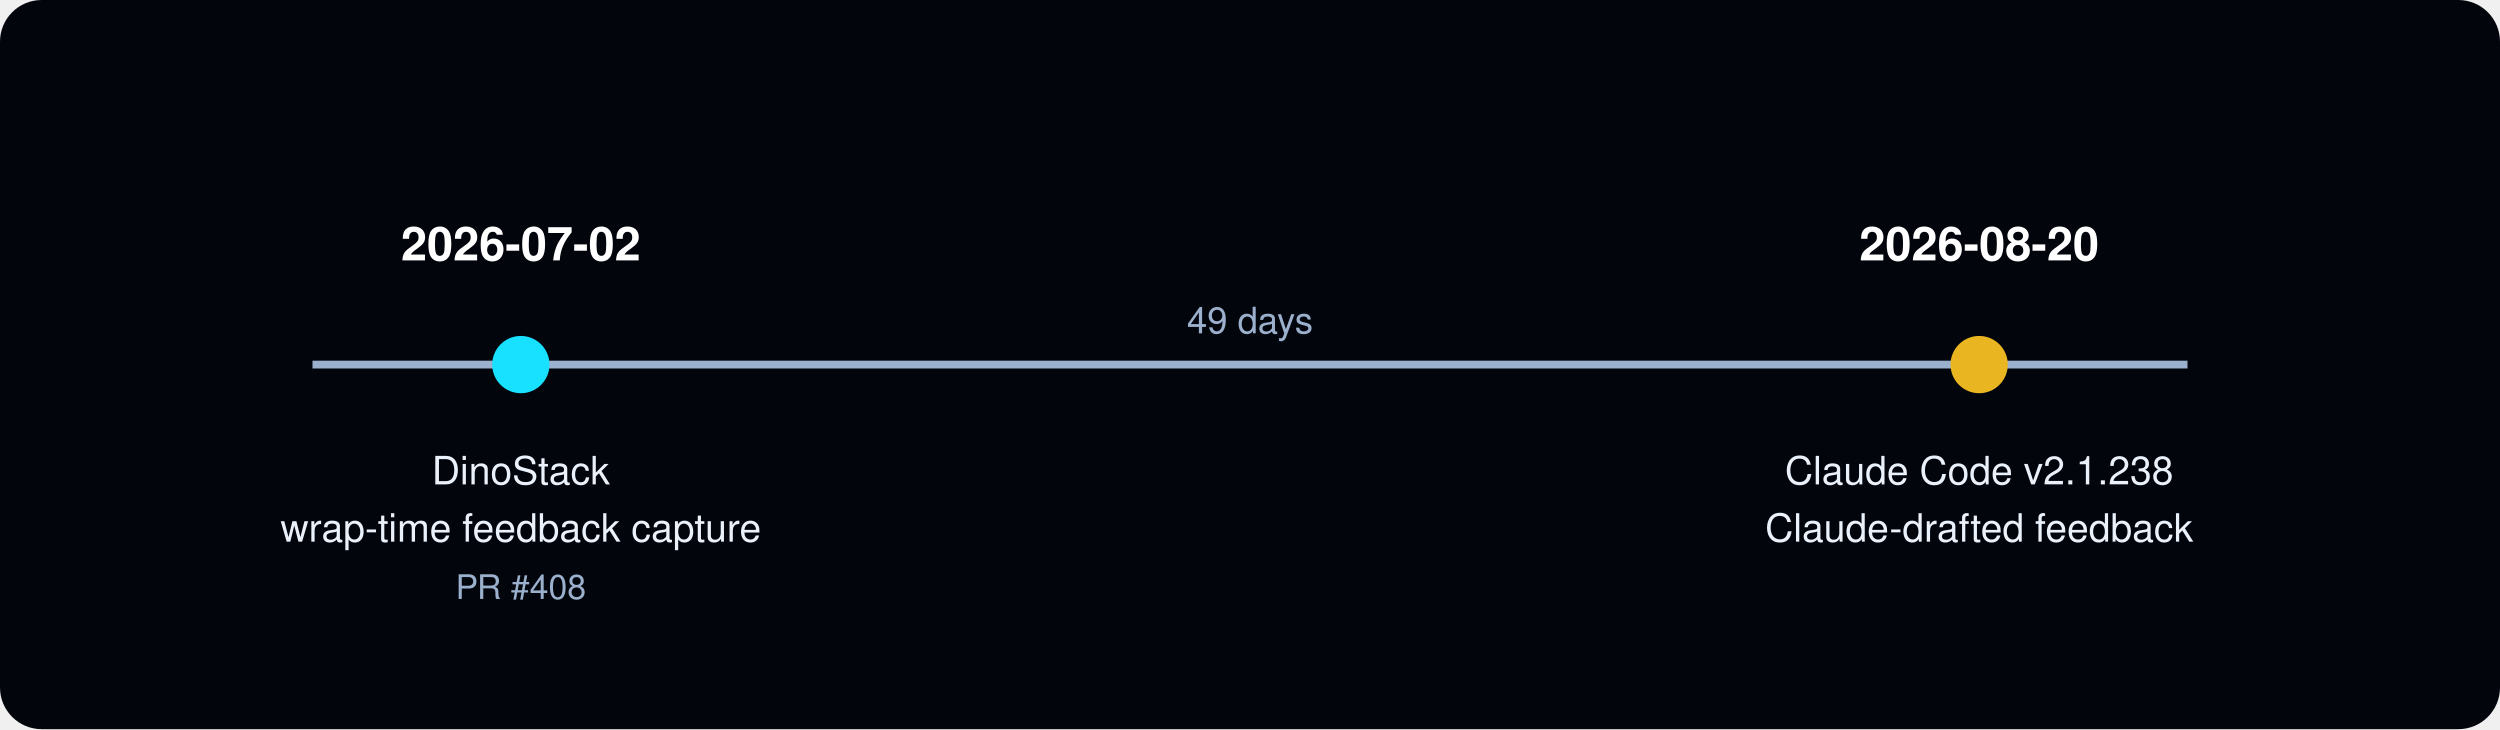
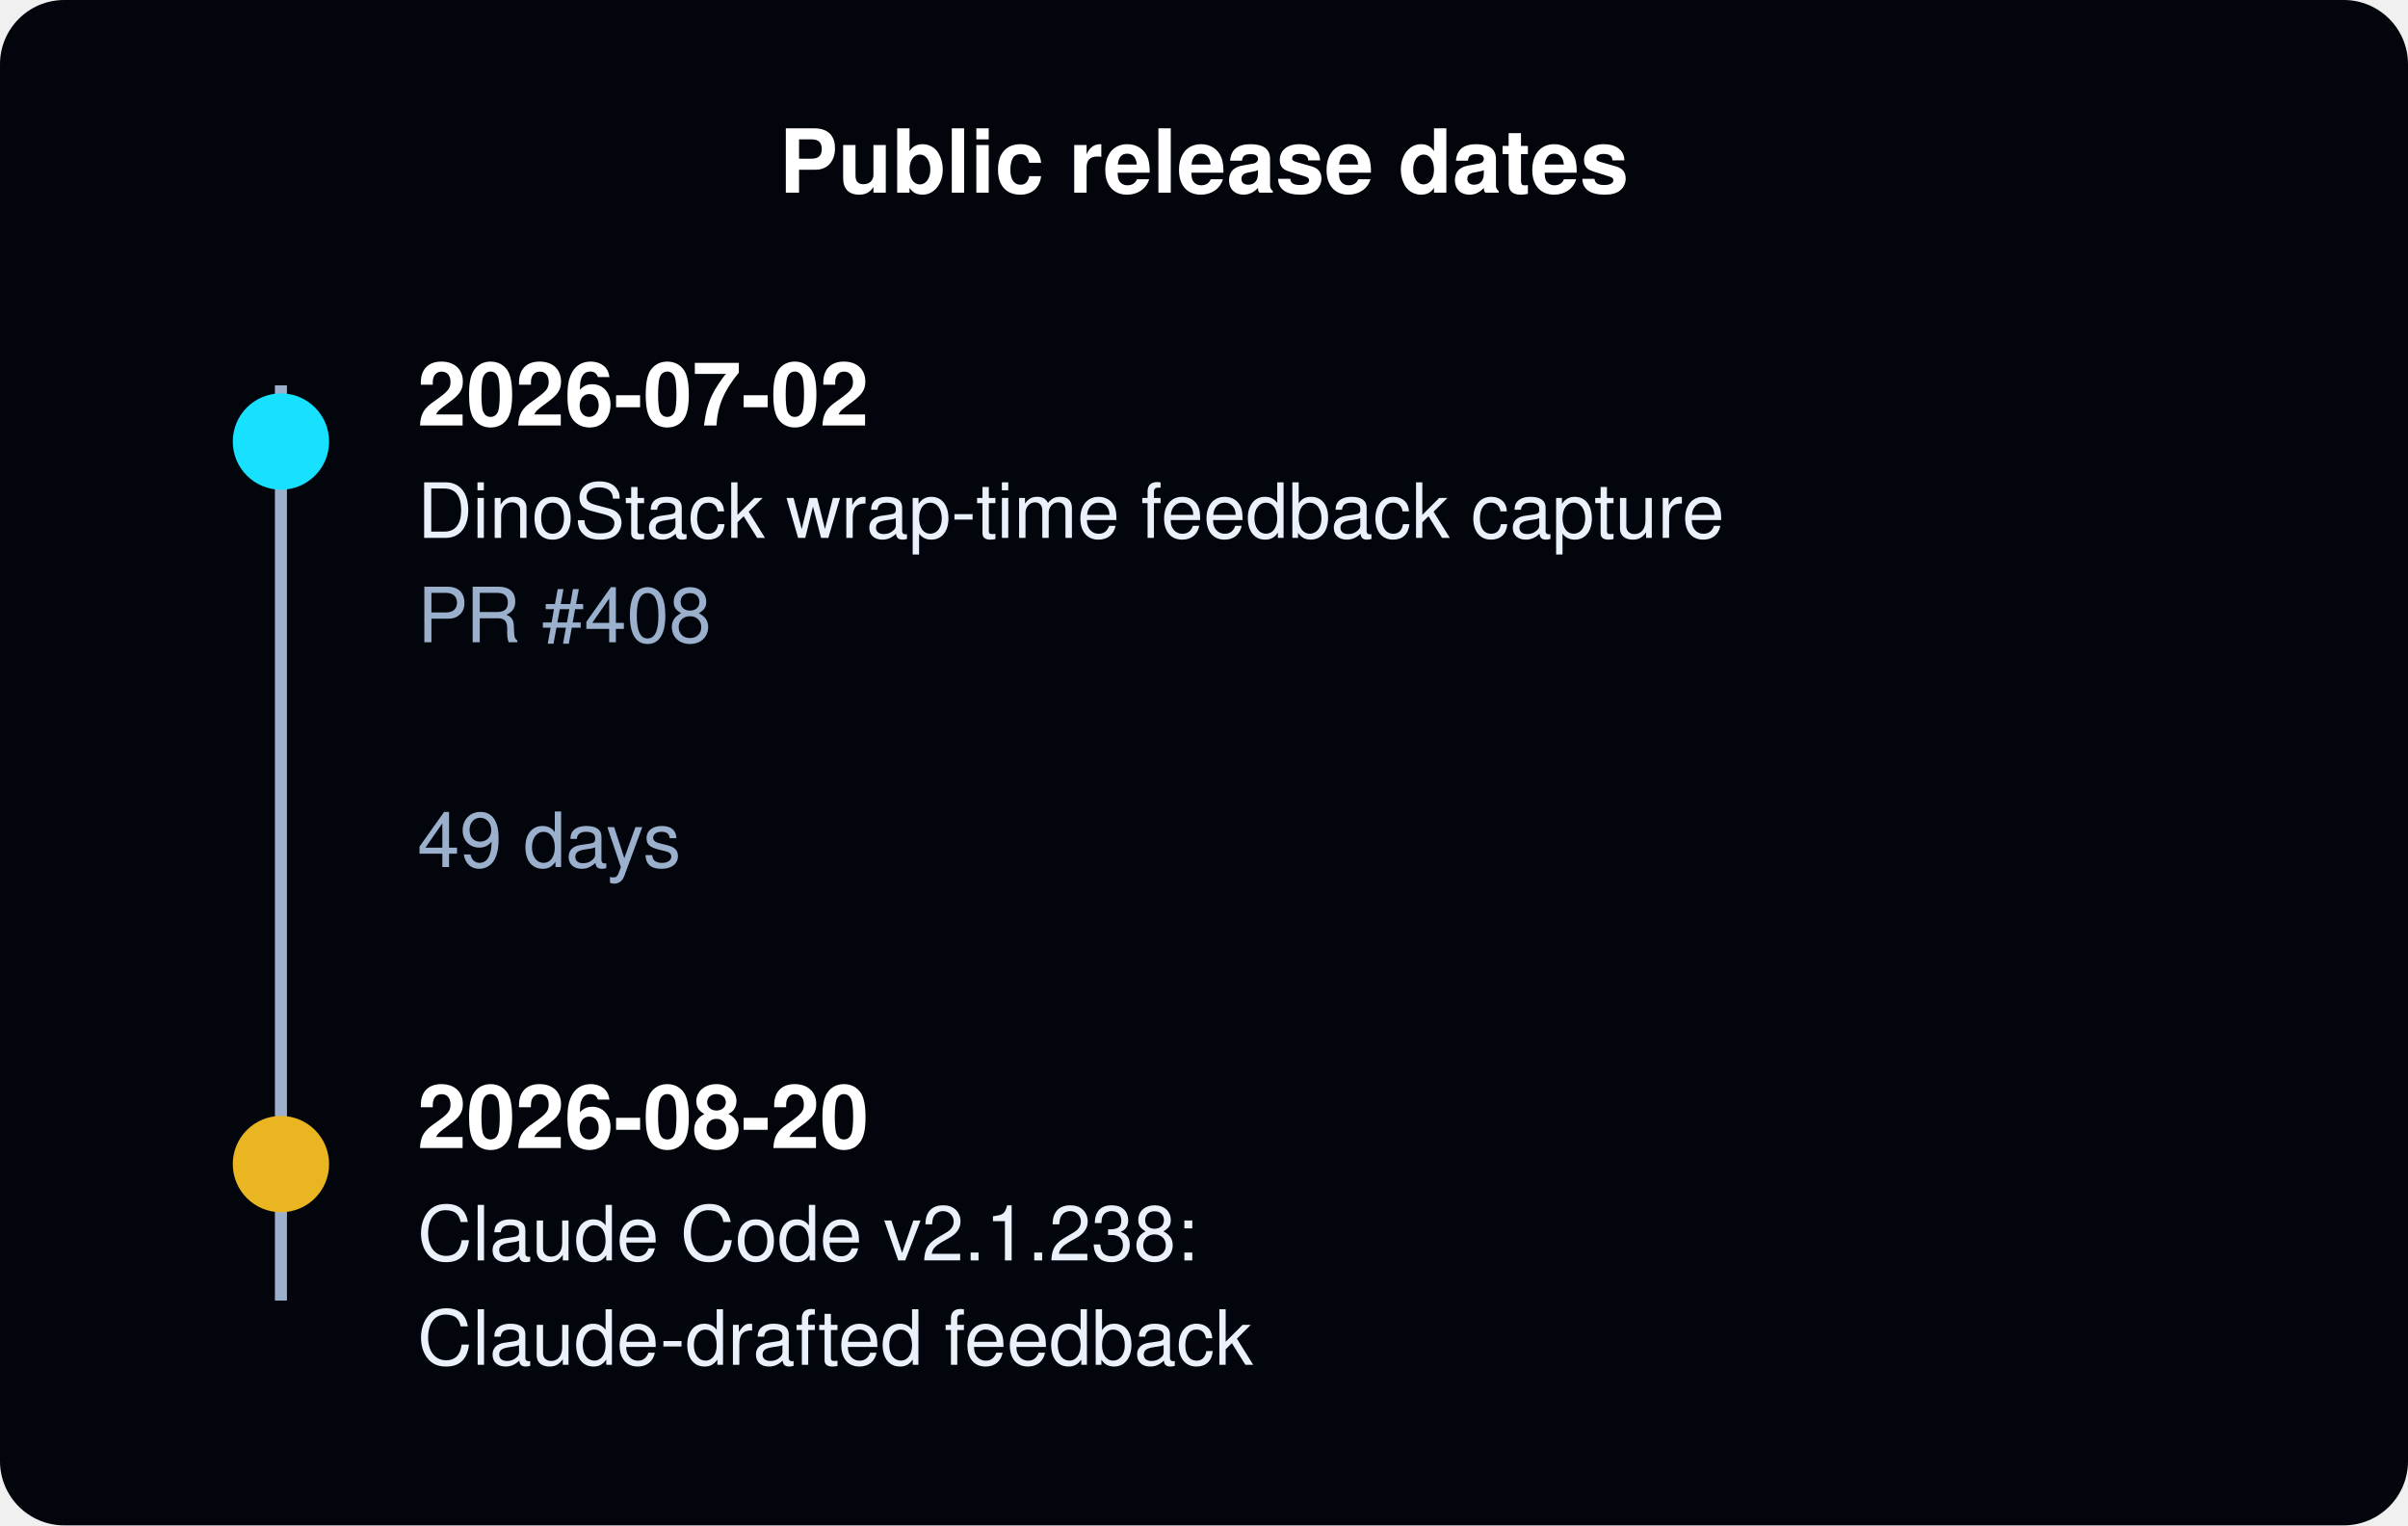
- <svg xmlns="http://www.w3.org/2000/svg" viewBox="0 0 960 280" width="960" height="280" role="img" aria-labelledby="t d">
-   <rect x="0" y="0" width="960" height="280" rx="16" fill="#02050C" />
-   <g font-family="'Nunito Sans', Helvetica, Arial, sans-serif" text-anchor="middle">
-     <line x1="120" y1="140" x2="840" y2="140" stroke="#9bb0cc" stroke-width="3" />
-     <text x="480" y="128" font-size="14" fill="#9bb0cc">49 days</text>
-     <circle cx="200" cy="140" r="11" fill="#18E0FF" />
-     <text x="200" y="100" font-size="18" font-weight="700" fill="#ffffff">2026-07-02</text>
-     <text x="200" y="186" font-size="15" fill="#eaf1fb">DinoStack</text>
-     <text x="200" y="208" font-size="15" fill="#eaf1fb">wrap-time feedback capture</text>
-     <text x="200" y="230" font-size="13" fill="#9bb0cc">PR #408</text>
-     <circle cx="760" cy="140" r="11" fill="#E9B521" />
-     <text x="760" y="100" font-size="18" font-weight="700" fill="#ffffff">2026-08-20</text>
-     <text x="760" y="186" font-size="15" fill="#eaf1fb">Claude Code v2.1.238</text>
-     <text x="760" y="208" font-size="15" fill="#eaf1fb">Claude-drafted feedback</text>
+ <svg xmlns="http://www.w3.org/2000/svg" viewBox="0 0 600 380" width="600" height="380" role="img" aria-labelledby="t d">
+   <rect x="0" y="0" width="600" height="380" rx="16" fill="#02050C" />
+   <g font-family="'Nunito Sans', Helvetica, Arial, sans-serif" text-anchor="start">
+     <text x="300" y="48" font-size="22" font-weight="700" fill="#ffffff" text-anchor="middle">Public release dates</text>
+     <line x1="70" y1="96" x2="70" y2="324" stroke="#9bb0cc" stroke-width="3" />
+     <circle cx="70" cy="110" r="12" fill="#18E0FF" />
+     <text x="104" y="106" font-size="22" font-weight="700" fill="#ffffff">2026-07-02</text>
+     <text x="104" y="134" font-size="19" fill="#eaf1fb">DinoStack wrap-time feedback capture</text>
+     <text x="104" y="160" font-size="19" fill="#9bb0cc">PR #408</text>
+     <text x="104" y="216" font-size="19" fill="#9bb0cc">49 days</text>
+     <circle cx="70" cy="290" r="12" fill="#E9B521" />
+     <text x="104" y="286" font-size="22" font-weight="700" fill="#ffffff">2026-08-20</text>
+     <text x="104" y="314" font-size="19" fill="#eaf1fb">Claude Code v2.1.238:</text>
+     <text x="104" y="340" font-size="19" fill="#eaf1fb">Claude-drafted feedback</text>
  </g>
</svg>
